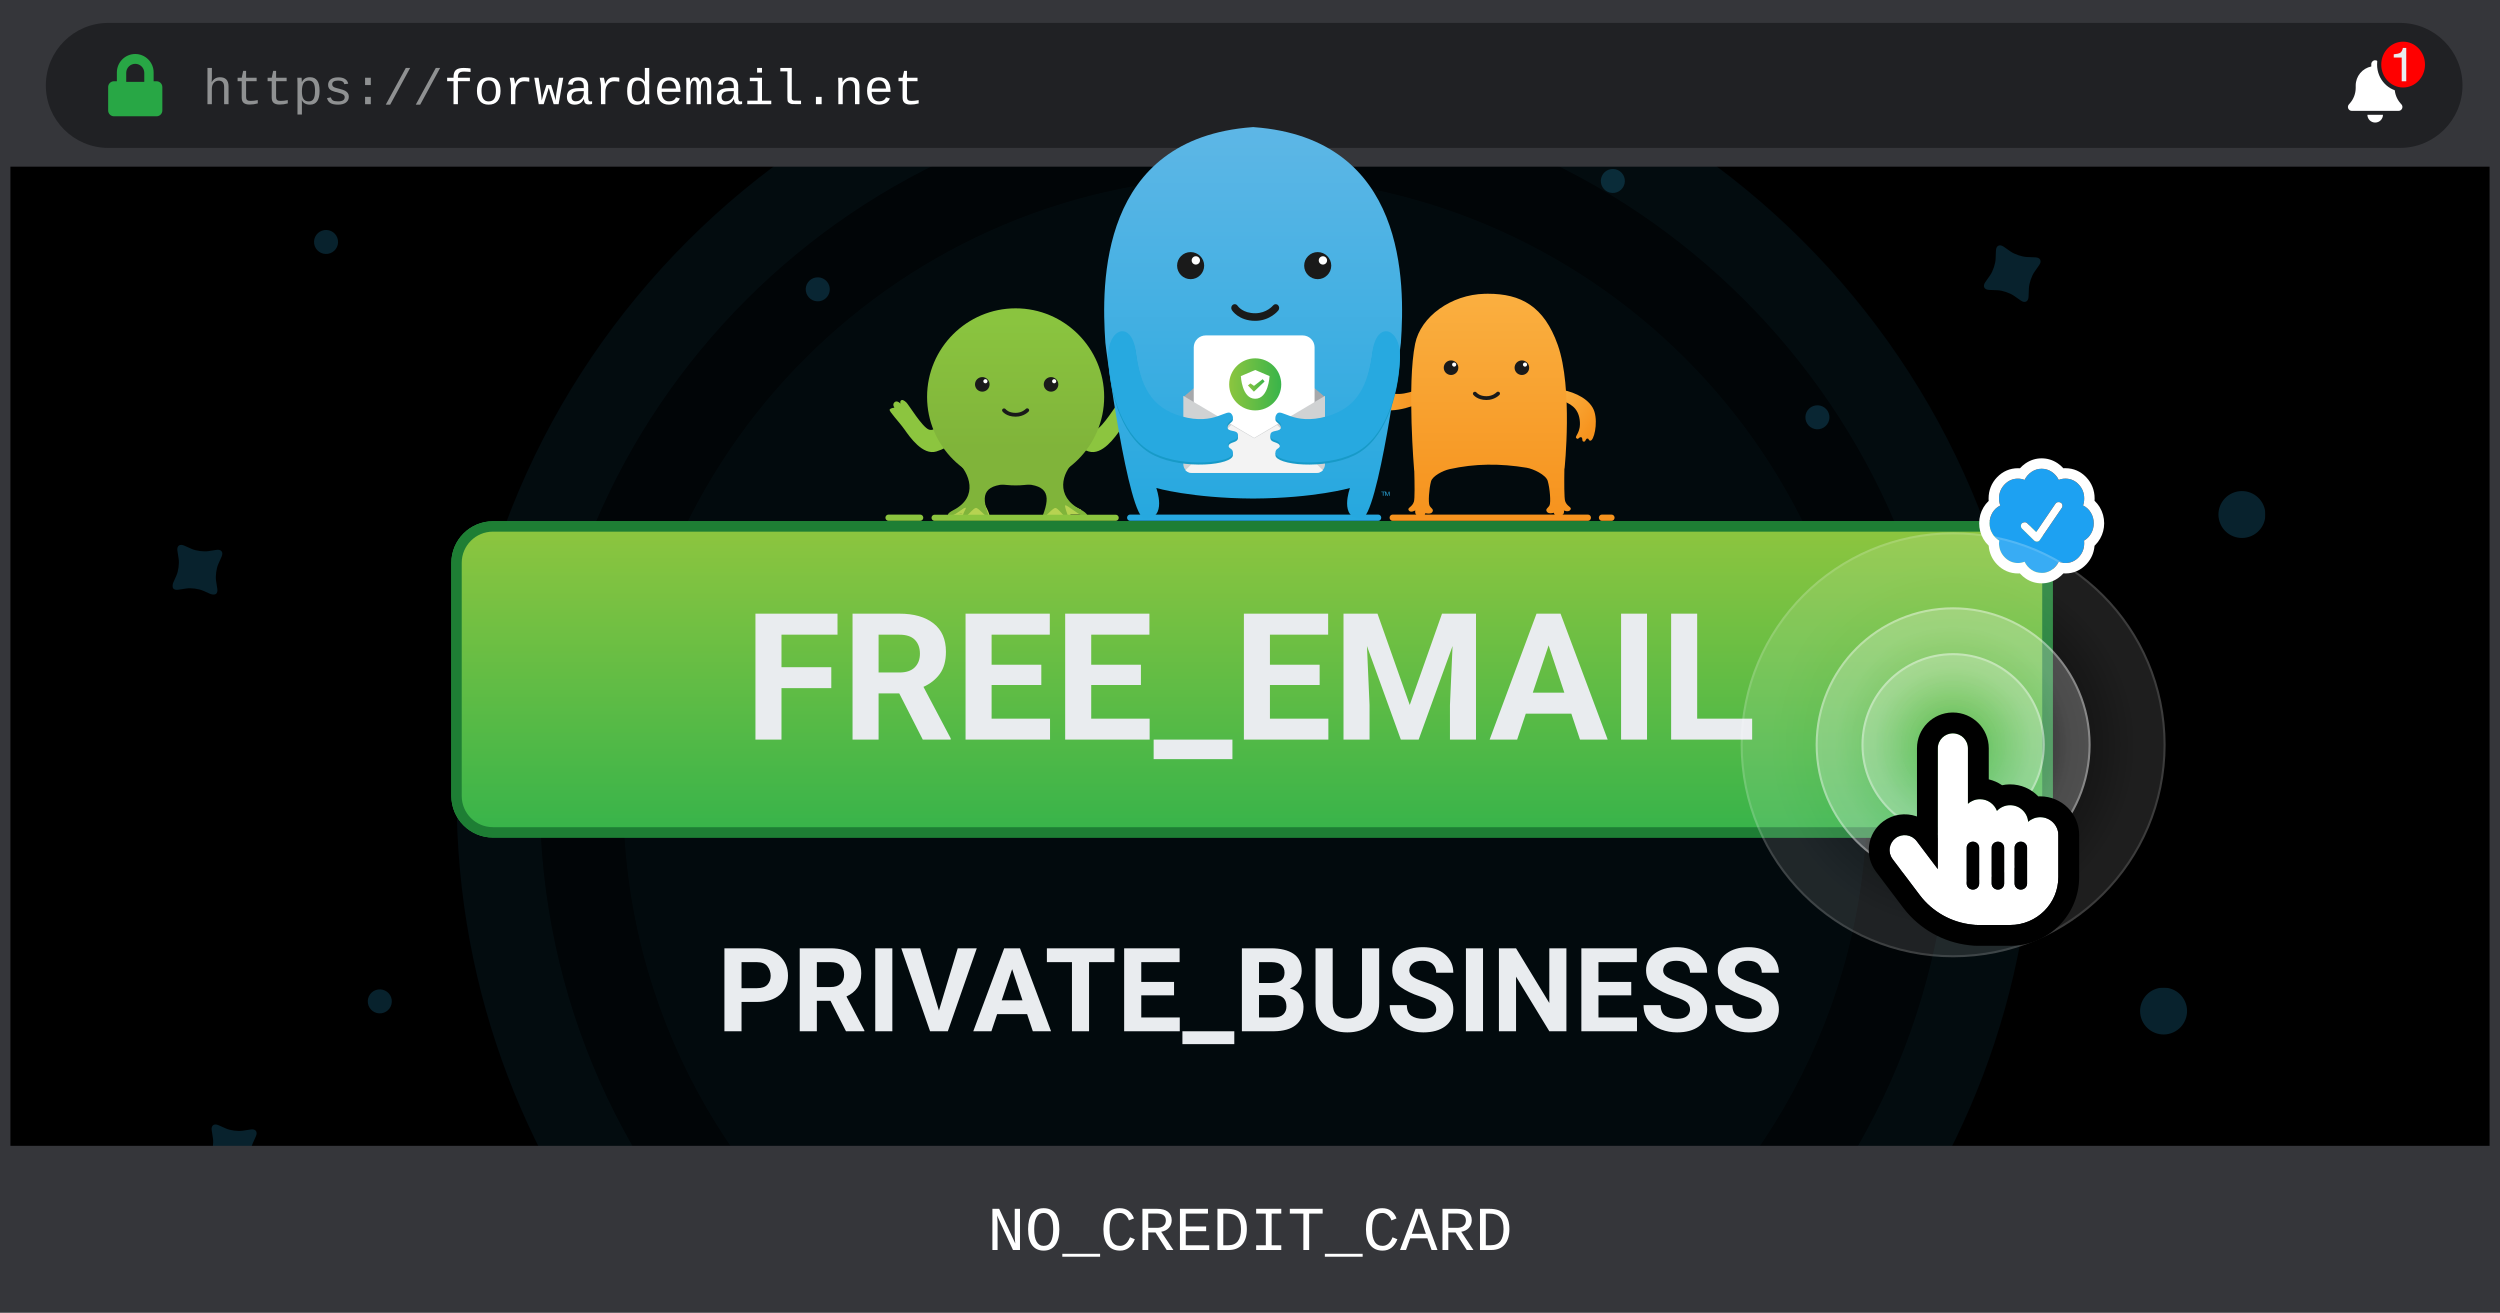
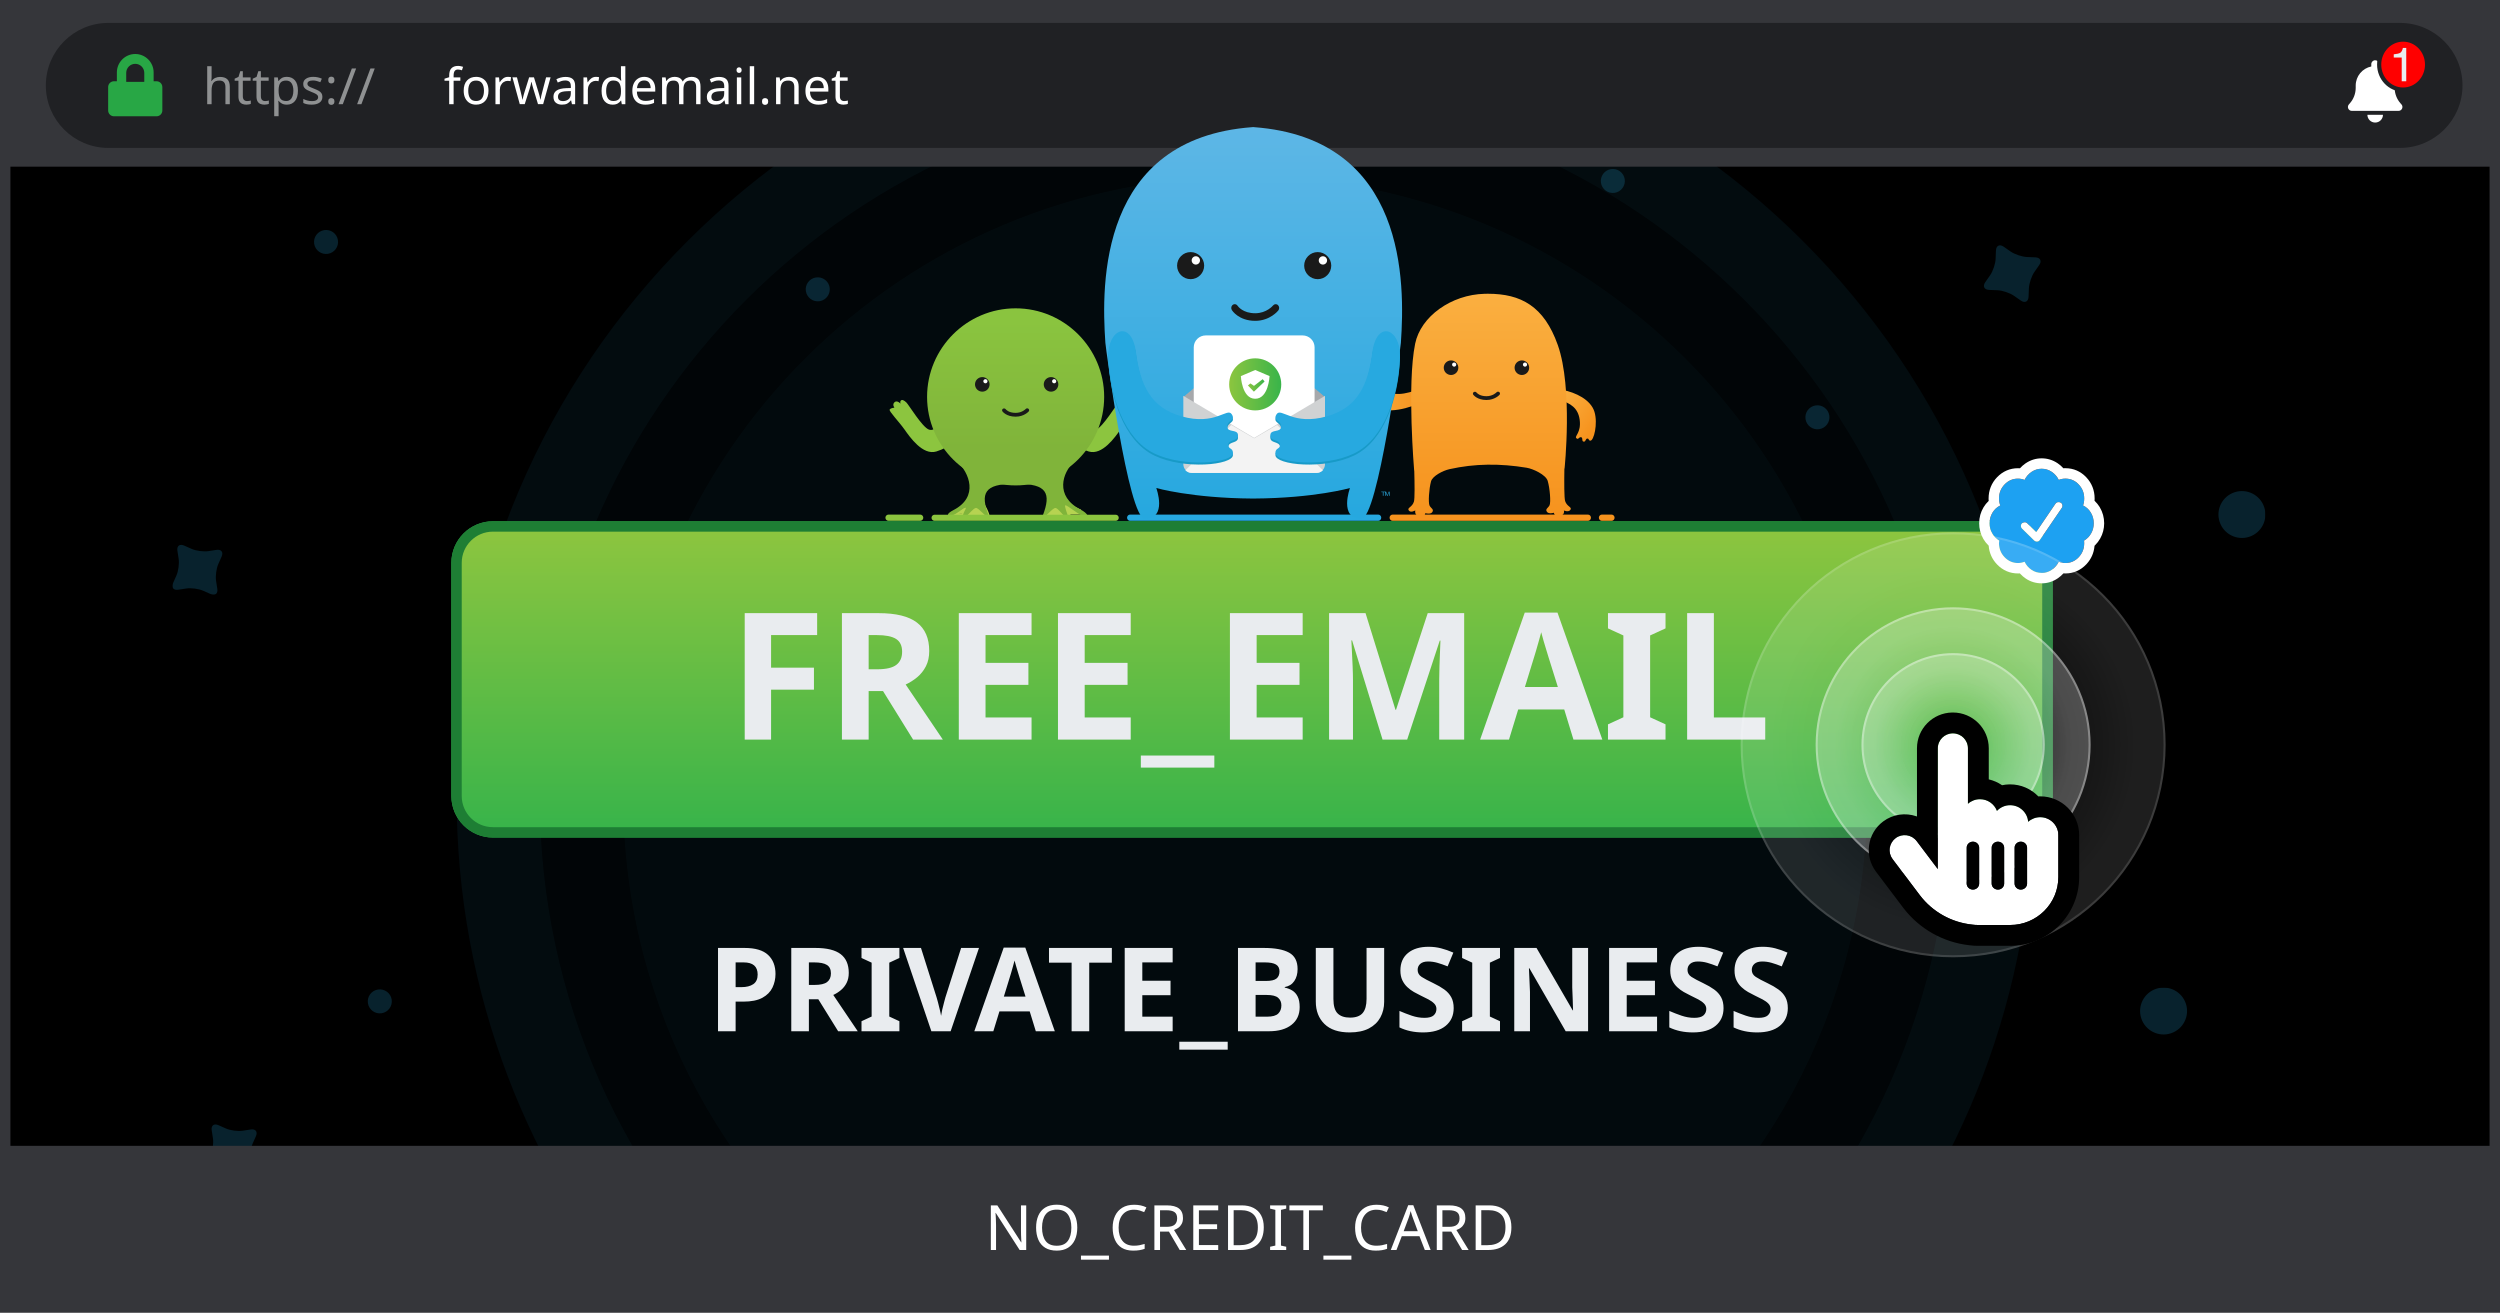
<svg xmlns="http://www.w3.org/2000/svg" xmlns:xlink="http://www.w3.org/1999/xlink" width="1200" height="630">
  <defs>
    <linearGradient id="o" x1="50.001%" x2="50.001%" y1="-.001%" y2="99.999%">
      <stop offset="0%" stop-color="#8CC53F" />
      <stop offset="100%" stop-color="#39B44A" />
    </linearGradient>
    <linearGradient id="p" x1="50%" x2="50%" y1="118.57%" y2="320.71%">
      <stop offset="0%" stop-color="#80B43A" />
      <stop offset="100%" stop-color="#8AC43F" />
    </linearGradient>
    <linearGradient id="q" x1="50%" x2="50%" y1="21.157%" y2="93.077%">
      <stop offset="0%" stop-color="#80B43A" />
      <stop offset="100%" stop-color="#8AC43F" />
    </linearGradient>
    <linearGradient id="r" x1=".001%" x2="100%" y1="50.001%" y2="50.001%">
      <stop offset="0%" stop-color="#FAAF40" />
      <stop offset="100%" stop-color="#F6931E" />
    </linearGradient>
    <linearGradient id="s" x1="10.413%" x2="88.688%" y1="85.52%" y2="21.052%">
      <stop offset="0%" stop-color="#FAAF40" />
      <stop offset="100%" stop-color="#F6931E" />
    </linearGradient>
    <linearGradient id="t" x1="50%" x2="50%" y1="99.219%" y2=".316%">
      <stop offset="0%" stop-color="#FAAF40" />
      <stop offset="100%" stop-color="#F6931E" />
    </linearGradient>
    <linearGradient id="u" x1="50%" x2="50%" y1="102.781%" y2=".36%">
      <stop offset="0%" stop-color="#5FB7E6" />
      <stop offset="100%" stop-color="#26A8DF" />
    </linearGradient>
    <linearGradient id="v" x1=".002%" x2="100.004%" y1="49.999%" y2="49.999%">
      <stop offset="0%" stop-color="#8CC53F" />
      <stop offset="100%" stop-color="#39B44A" />
    </linearGradient>
    <linearGradient id="w" x1=".001%" x2="100.001%" y1="49.999%" y2="49.999%">
      <stop offset="0%" stop-color="#8CC53F" />
      <stop offset="100%" stop-color="#39B44A" />
    </linearGradient>
    <path id="a" d="M0 0h1118.137v628.006H0z" />
    <path id="c" d="M0 624.291h757.052V0H0z" />
    <path id="e" d="M0 624.291h757.052V0H0z" />
    <path id="g" d="M0 584.394h677.135V0H0z" />
    <path id="i" d="M0 544.495h597.219V0H0z" />
    <path id="k" d="M0 243.122h1004.656V0H0z" />
    <path id="m" d="M0 106.846h1041.75V0H0z" />
    <radialGradient id="x" cx="50%" cy="50%" r="60.82%" fx="50%" fy="50%">
      <stop offset="0%" stop-color="#FFF" stop-opacity="0" />
      <stop offset="71.241%" stop-color="#FFF" stop-opacity=".5" />
      <stop offset="100%" stop-color="#FFF" stop-opacity=".5" />
    </radialGradient>
  </defs>
  <g fill="none" fill-rule="evenodd">
    <path fill="#000" stroke="#35363A" stroke-width="5" d="M2.5 2.5h1195v625H2.5z" />
    <g transform="matrix(1 0 0 -1 41 629.006)">
      <mask id="b" fill="#fff">
        <use xlink:href="#a" />
      </mask>
      <g mask="url(#b)">
        <g transform="translate(178.182 -.008)">
          <mask id="d" fill="#fff">
            <use xlink:href="#c" />
          </mask>
          <g mask="url(#d)" opacity=".1">
            <mask id="f" fill="#fff">
              <use xlink:href="#e" />
            </mask>
            <g fill="#27A9E0" fill-rule="nonzero" mask="url(#f)" opacity=".7">
              <path d="M39.96 246.335c0 186.408 151.88 338.059 338.563 338.059 186.685 0 338.57-151.65 338.57-338.06C717.093 149.31 675.927 61.71 610.137 0h55.236c57.104 66.203 91.677 152.311 91.677 246.335 0 208.408-169.805 377.956-378.527 377.956C169.808 624.291 0 454.743 0 246.335 0 152.311 34.571 66.202 91.675 0h55.239C81.123 61.708 39.961 149.31 39.961 246.335" />
            </g>
            <g transform="translate(39.961)">
              <mask id="h" fill="#fff">
                <use xlink:href="#g" />
              </mask>
              <g fill="#27A9E0" fill-rule="nonzero" mask="url(#h)" opacity=".3">
                <path d="M677.132 246.335c0 186.408-151.885 338.059-338.57 338.059C151.878 584.394 0 432.744 0 246.334 0 149.31 41.162 61.709 106.953 0h63.344C91.609 53.697 39.952 143.984 39.952 246.335c0 164.675 133.691 298.16 298.61 298.16 164.92 0 298.608-133.485 298.608-298.16C637.17 143.984 585.515 53.697 506.83 0h63.346c65.79 61.708 106.956 149.31 106.956 246.335" />
              </g>
            </g>
            <g transform="translate(79.913)">
              <mask id="j" fill="#fff">
                <use xlink:href="#i" />
              </mask>
              <g fill="#27A9E0" fill-rule="nonzero" mask="url(#j)" opacity=".6">
                <path d="M597.219 246.335c0 164.675-133.69 298.16-298.608 298.16C133.69 544.495 0 411.011 0 246.335 0 143.984 51.657 53.697 130.345 0h336.533c78.685 53.697 130.34 143.984 130.34 246.335" />
              </g>
            </g>
          </g>
        </g>
        <g transform="translate(41.745 343.53)">
          <mask id="l" fill="#fff">
            <use xlink:href="#k" />
          </mask>
          <g fill="#27A9E0" fill-rule="nonzero" mask="url(#l)" opacity=".2">
            <path d="m872.042 146.317 4.013-.156c2.384-.099 5.935-1.293 7.89-2.654l3.294-2.296c1.957-1.364 3.632-.532 3.73 1.849l.157 4.005c.094 2.379 1.289 5.925 2.654 7.877l2.295 3.287c1.368 1.954.536 3.629-1.848 3.724l-4.013.158c-2.383.097-5.931 1.288-7.889 2.652l-3.29 2.29c-1.959 1.367-3.637.538-3.729-1.845l-.159-4.004c-.092-2.382-1.29-5.927-2.655-7.88l-2.3-3.289c-1.367-1.948-.529-3.625 1.85-3.718M2.806 2.404l3.883.593c2.302.354 5.93-.128 8.062-1.072L18.34.336c2.13-.944 3.58.168 3.226 2.466l-.596 3.88c-.355 2.297.13 5.919 1.076 8.045l1.589 3.588c.945 2.125-.164 3.578-2.471 3.222l-3.878-.597c-2.306-.353-5.929.13-8.06 1.075L5.637 23.6c-2.134.944-3.585-.163-3.23-2.466l.598-3.873c.352-2.302-.131-5.92-1.077-8.052L.34 5.63c-.95-2.128.164-3.58 2.467-3.226m294.316 232.729 2.043-3.489c1.21-2.067 2.118-5.719 2.016-8.116l-.164-4.033c-.096-2.395 1.518-3.365 3.588-2.158l3.49 2.038c2.078 1.21 5.732 2.115 8.131 2.02l4.041-.167c2.395-.103 3.37 1.511 2.157 3.584l-2.037 3.483c-1.212 2.072-2.122 5.724-2.023 8.12l.166 4.034c.1 2.395-1.517 3.358-3.588 2.152l-3.49-2.034c-2.073-1.21-5.732-2.116-8.13-2.017l-4.04.166c-2.396.098-3.366-1.515-2.16-3.583m685.55-200.146c-1.946 5.906 1.272 12.27 7.187 14.209 5.91 1.945 12.281-1.273 14.225-7.176 1.948-5.904-1.274-12.267-7.185-14.207-5.913-1.942-12.284 1.27-14.226 7.174m-672.02 105.92c-3.151-.483-6.098 1.674-6.58 4.821-.487 3.144 1.68 6.081 4.829 6.564a5.77 5.77 0 0 0 4.287-1.048 5.76 5.76 0 0 0-2.536-10.337m-236.02 22.73a5.773 5.773 0 0 0-6.581 4.824c-.482 3.141 1.68 6.08 4.83 6.564 3.15.482 6.097-1.674 6.577-4.815a5.765 5.765 0 0 0-4.825-6.573m715.854-84.159a5.77 5.77 0 0 0-6.58 4.821 5.767 5.767 0 0 0 4.829 6.568c3.15.481 6.097-1.674 6.578-4.816a5.765 5.765 0 0 0-4.827-6.573m-98.196 113.44c-3.152-.482-6.096 1.674-6.579 4.815a5.75 5.75 0 0 0 1.05 4.285 5.767 5.767 0 0 0 3.778 2.285 5.773 5.773 0 0 0 4.288-1.047 5.756 5.756 0 0 0 2.29-3.768 5.766 5.766 0 0 0-4.827-6.57" />
          </g>
        </g>
        <g transform="translate(58.209 48.124)">
          <mask id="n" fill="#fff">
            <use xlink:href="#m" />
          </mask>
          <g fill="#27A9E0" fill-rule="nonzero" mask="url(#n)" opacity=".2">
            <path d="m1017.053 5.761 4.014-.157c2.385-.095 5.936-1.288 7.89-2.65l3.292-2.297c1.958-1.364 3.636-.535 3.73 1.85l.158 4.005c.094 2.378 1.29 5.921 2.655 7.877l2.297 3.286c1.368 1.955.534 3.626-1.85 3.722l-4.013.16c-2.383.097-5.932 1.286-7.89 2.651l-3.291 2.293c-1.957 1.364-3.633.539-3.728-1.845l-.16-4.007c-.091-2.383-1.288-5.929-2.65-7.88l-2.302-3.287c-1.369-1.948-.532-3.627 1.848-3.72M2.806 19.604l3.881.59c2.304.356 5.932-.124 8.065-1.072l3.588-1.587c2.128-.945 3.58.17 3.226 2.468l-.596 3.877c-.355 2.298.13 5.919 1.076 8.047l1.589 3.585c.945 2.125-.164 3.581-2.47 3.225l-3.879-.596c-2.306-.356-5.929.126-8.06 1.073l-3.59 1.588c-2.134.942-3.585-.163-3.23-2.468l.598-3.874c.352-2.3-.132-5.92-1.077-8.05L.34 22.83c-.948-2.128.163-3.58 2.467-3.224M928.601 92.07c-1.946 5.905 1.274 12.269 7.188 14.209 5.91 1.944 12.282-1.274 14.225-7.176 1.947-5.906-1.274-12.266-7.186-14.208-5.912-1.943-12.282 1.271-14.227 7.175M83.97 94.527a5.77 5.77 0 0 0-6.58 4.824c-.484 3.14 1.678 6.081 4.829 6.563 3.148.483 6.096-1.673 6.578-4.816a5.764 5.764 0 0 0-4.826-6.57" />
          </g>
        </g>
      </g>
    </g>
    <path fill="#35363A" d="M0 0h1200v80H0zm0 550h1200v80H0z" />
    <rect width="768.619" height="151.818" x="216.639" y="250.206" fill="#28A745" rx="20" />
    <path fill="#1E7E34" fill-rule="nonzero" d="M965.291 250.206c11.027 0 19.967 8.926 19.967 19.936v111.945c0 11.01-8.94 19.937-19.967 19.937H236.606c-11.028 0-19.967-8.926-19.967-19.937V270.142c0-11.01 8.94-19.936 19.967-19.936H965.29Z" />
    <path fill="url(#o)" d="M965.291 255.19H236.606c-8.27 0-14.975 6.694-14.975 14.952v111.945c0 8.258 6.704 14.953 14.975 14.953H965.29c8.27 0 14.975-6.695 14.975-14.953V270.142c0-8.258-6.704-14.952-14.975-14.952Z" />
-     <text text-anchor="middle" alignment-baseline="middle" fill="#FFF" font-family="Menlo,Monaco,Consolas,'Liberation Mono','Courier New'" font-size="30">
+     <text text-anchor="middle" alignment-baseline="middle" fill="#FFF" font-family="FONT_NAME" font-size="30">
      <tspan x="600" y="600">NO_CREDIT_CARD</tspan>
    </text>
-     <text text-anchor="middle" alignment-baseline="middle" fill="#E9ECEF" font-family="'Nunito Sans',BlinkMacSystemFont,'Segoe UI',Roboto,'Helvetica Neue',Arial" font-size="56" font-weight="bold">
+     <text text-anchor="middle" alignment-baseline="middle" fill="#E9ECEF" font-family="FONT_NAME" font-size="56" font-weight="bold">
      <tspan x="600" y="495">PRIVATE_BUSINESS</tspan>
    </text>
-     <text text-anchor="middle" alignment-baseline="middle" fill="#E9ECEF" font-family="'Nunito Sans',BlinkMacSystemFont,'Segoe UI',Roboto,'Helvetica Neue',Arial" font-size="85" font-weight="bold">
+     <text text-anchor="middle" alignment-baseline="middle" fill="#E9ECEF" font-family="FONT_NAME" font-size="85" font-weight="bold">
      <tspan x="600" y="355">FREE_EMAIL</tspan>
    </text>
    <rect width="1160" height="60" x="22" y="11" fill="#202124" rx="30" />
    <path fill="#28A745" fill-rule="nonzero" d="M75.136 39.001h-1.393v-4.205c0-4.895-3.96-8.878-8.825-8.878-4.865 0-8.824 3.983-8.824 8.878V39H54.7a2.796 2.796 0 0 0-2.787 2.804v11.214a2.796 2.796 0 0 0 2.787 2.804h20.436a2.796 2.796 0 0 0 2.787-2.804V41.805A2.796 2.796 0 0 0 75.136 39Zm-5.883.295h-8.67v-4.328a4.337 4.337 0 0 1 4.335-4.328 4.337 4.337 0 0 1 4.335 4.328v4.328Z" />
-     <text alignment-baseline="middle" fill="#FFF" font-family="Menlo,Monaco,Consolas,'Liberation Mono','Courier New'" font-size="24">
+     <text alignment-baseline="middle" fill="#FFF" font-family="MONOSPACE_NAME" font-size="24">
      <tspan x="213" y="50">forwardemail.net</tspan>
    </text>
    <path fill="#8CC53F" fill-rule="nonzero" d="M453.766 201.29c-2.123.982-4.697 6.087-7.907 4.903-3.21-1.183-9.714-11.978-10.798-13.01-1.174-1.116-2.093-1.494-2.639-.912-.546.584-.166 1.484-.166 1.484s-1.653-1.863-2.917-.662c-1.195 1.136-.004 2.628-.004 2.628s-1.57-.048-2.293.859c-.55.689 4.435 5.761 7.159 9.63 2.462 3.496 8.702 12.52 15.243 10.498 6.542-2.023 11.527-6.381 10.661-9.686-.864-3.304-3.412-7.087-6.34-5.732m64.47 0c2.123.982 4.697 6.087 7.907 4.903 3.209-1.183 9.715-11.978 10.798-13.01 1.175-1.116 2.093-1.494 2.639-.912.546.584.166 1.484.166 1.484s1.652-1.863 2.917-.662c1.194 1.136.003 2.628.003 2.628s1.57-.048 2.293.859c.55.689-4.435 5.761-7.158 9.63-2.462 3.496-8.703 12.52-15.244 10.498-6.541-2.023-11.526-6.381-10.66-9.686.865-3.304 3.412-7.087 6.34-5.732" />
    <path fill="#B6D351" fill-rule="nonzero" d="M456 247.487c3.417-.153 6.537-2.033 5.898-.037-.64 1.995 1.183 1.978 3.035.444.78-.645 8.273-.477 9.31.163 2.11 1.304-.658-4.94-2.6-7.413-1.944-2.475-7.707 2.695-15.643 6.843" />
    <path fill="#B6D351" fill-rule="nonzero" d="M463.696 248.165H456v-1.802h7.696v1.802ZM519 244.758c-3.41-.147-5.933 1.67-5.297 3.582-1.046-3.137 1.386 2.676-2.146-.13-.107-.087-7.354-1.269-9.286-.123-2.105 1.249.655-4.734 2.594-7.103 1.938-2.37 6.218-.201 14.135 3.774" />
    <path fill="#B6D351" fill-rule="nonzero" d="M519 247h-9v-4l8.7 1.598z" />
    <path fill="url(#p)" fill-rule="nonzero" d="M34.552 186.33c5.565-5.124 10.523-16.811-1.977-23.219-3.281-1.679-3.176-2.883-1.09-2.643 2.31.266 6.336 4.249 6.983 3.803.569-.393-.917-1.595-1.284-3.808-.215-1.294.371-1.146 1.395-.417 1.435 1.02 3.697 4.097 4.894 4.14.67.022 2.03-1.245 3.322-2.512 1.997-1.957 3.84-3.915 2.754-1.116-4.098 10.555-2.037 15.3 12.094 15.13.275-.016.568-.024.896-.016.33-.008.622 0 .899.016 14.13.17 16.191-4.575 12.094-15.13-1.087-2.799.754-.841 2.752 1.116 1.292 1.267 2.651 2.534 3.322 2.512 1.199-.043 3.46-3.414 4.894-4.433.693-.493.992-.385 1.139-.276.083.061.117.122.147.074-.522 2.247-1.989 5.528-1.465 5.89.647.446 7.293-5.292 9.605-5.558 2.086-.24 1.026 1.841-2.254 3.52-12.501 6.408-8.708 17.803-3.143 22.926-.123 1.114-14.056 1.671-27.99 1.671-13.932 0-27.866-.557-27.987-1.67M87.897 159c-.06.356-.083.505-.111.551.043-.182.08-.366.111-.551" transform="matrix(1 0 0 -1 425 408)" />
    <path fill="url(#q)" fill-rule="nonzero" d="M20 129.5C20 106.09 39.092 87 62.498 87 85.906 87 105 106.091 105 129.5c0 23.408-19.092 42.5-42.5 42.5S20 152.908 20 129.5" transform="matrix(1 0 0 -1 425 320)" />
    <path fill="#1A1A1A" fill-rule="nonzero" d="M504.5 188a3.506 3.506 0 0 0 3.5-3.5 3.506 3.506 0 0 0-3.5-3.5 3.506 3.506 0 0 0-3.5 3.5 3.507 3.507 0 0 0 3.5 3.5" />
    <path fill="#FFF" fill-rule="nonzero" d="M506.021 184a1.01 1.01 0 0 0 .979-1 1.01 1.01 0 0 0-.979-1 1.01 1.01 0 0 0-1.021 1c0 .552.457 1 1.021 1" />
    <path fill="#1A1A1A" fill-rule="nonzero" d="M471.5 188a3.507 3.507 0 0 0 3.5-3.5 3.507 3.507 0 0 0-3.5-3.5 3.506 3.506 0 0 0-3.5 3.5 3.507 3.507 0 0 0 3.5 3.5" />
    <path fill="#FFF" fill-rule="nonzero" d="M473 184c.559-.023 1-.464 1-1s-.441-.977-1-1c-.559.023-1 .464-1 1s.441.977 1 1" />
    <path fill="#1A1A1A" fill-rule="nonzero" d="M493.665 196.216a.973.973 0 0 0-1.334.104c-.017.018-1.73 1.86-4.844 1.86-3.324 0-4.65-1.613-4.781-1.785a.979.979 0 0 0-1.293-.197.887.887 0 0 0-.273 1.226c.074.105 1.862 2.576 6.347 2.576 4.02 0 6.196-2.396 6.285-2.495a.89.89 0 0 0-.106-1.289" />
    <path fill="url(#r)" fill-rule="nonzero" d="M229.448 133.774c-.604-.248-.968.23-1.336.708-.366.472-.735.944-1.346.716-1.52-.568.13-2.302-1.066-3-.434-.253-.706-.09-.998.072-.302.167-.625.336-1.175.043-1.997-1.064 1.908-11.55 7.926-16.271 6.148-4.825 16.496-3.26 24.361.195 6.082 2.67 5.553 8.665-1.696 6.238-7.252-2.428-12.903-2.535-17.806 2.917-5.439 6.049-2.783 10.34-4.67 10.585a2.542 2.542 0 0 1-.317.023c-1.426 0-.443-1.637-1.877-2.226" transform="matrix(1 0 0 -1 425 310)" />
    <path fill="url(#s)" fill-rule="nonzero" d="M323.291 146.118c5.608-1.6 9.212-3.993 9.958-9.63.829-6.253-2.685-7.852-1.603-8.831.625-.565.893-.238 1.245.09.259.24.562.48 1.083.369.967-.208.106-1.844 1.077-2.083.635-.157.852.279 1.07.716.196.39.393.779.89.746.778-.054.39-.92 1.318-1.02 1.714-.186 3.756 8.247 1.994 13.901-1.8 5.777-8.987 9.279-15.423 10.487a7.64 7.64 0 0 1-1.415.137c-3.931 0-5.236-3.444-.194-4.882" transform="matrix(1 0 0 -1 425 338)" />
    <path fill="url(#t)" fill-rule="nonzero" d="M287.617 186.98c-16.016-.388-30.7-10.892-33.353-23.98-3.973-19.609-.46-60.95-.46-60.95h.044c.185-6.429.272-13.454-.172-14.864-.853-2.715-3.354-2.847-2.501-4.153.92-1.407 3.172-.022 3.172-.022s-.65-2.497 2.06-2.949c2.668-.443 2.73 1.622 2.73 1.622s2.447-.723 3.307.436c1.05 1.414-.577 1.843-1.26 3.2-.683 1.358-.272 8.076.725 11.66.697 2.506 5.61 5.104 8.848 5.823 12.274 2.724 24.213 2.788 37.067.677 3.016-.495 9.197-3.33 10.082-6.342 1.045-3.571 1.55-10.283.885-11.65-.662-1.365-2.285-1.819-1.215-3.217.876-1.146 3.306-.39 3.306-.39s.098-2.065 2.761-1.584c2.704.49 2.016 2.685 2.016 2.685s2.271-1.063 3.173.357c.835 1.317-1.668 1.417-2.558 4.118-.482 1.458-.475 8.986-.368 15.609l.076.001s4.08 38.594-3.237 59.32C316.143 181.093 304.971 187 289.22 187c-.528 0-1.063-.008-1.602-.02" transform="matrix(1 0 0 -1 425 328)" />
    <path fill="#1A1A1A" fill-rule="nonzero" d="M730.5 180a3.506 3.506 0 0 0 3.5-3.5 3.506 3.506 0 0 0-3.5-3.5 3.506 3.506 0 0 0-3.5 3.5 3.507 3.507 0 0 0 3.5 3.5" />
    <path fill="#FFF" fill-rule="nonzero" d="M731.979 176c.561 0 1.021-.45 1.021-1 0-.551-.46-1-1.021-1a1.01 1.01 0 0 0-.979 1c0 .536.432.976.979 1" />
    <path fill="#1A1A1A" fill-rule="nonzero" d="M696.5 180a3.507 3.507 0 0 0 3.5-3.5 3.506 3.506 0 0 0-3.5-3.5 3.507 3.507 0 0 0-3.5 3.5 3.508 3.508 0 0 0 3.5 3.5" />
    <path fill="#FFF" fill-rule="nonzero" d="M698.005 176c.558-.028.995-.467.995-1 0-.533-.437-.972-.995-1-.562.023-1.005.464-1.005 1s.443.976 1.005 1" />
    <path fill="#1A1A1A" fill-rule="nonzero" d="M719.667 188.217a.974.974 0 0 0-1.335.103c-.018.018-1.73 1.86-4.845 1.86-3.325 0-4.65-1.612-4.781-1.785a.98.98 0 0 0-1.293-.197.887.887 0 0 0-.273 1.226c.074.106 1.862 2.576 6.347 2.576 4.022 0 6.197-2.396 6.285-2.495a.889.889 0 0 0-.106-1.288" />
    <path fill="#27A9E0" fill-rule="nonzero" d="M663 248.5c0 .827-.654 1.5-1.46 1.5H542.462a1.455 1.455 0 0 1-1.266-.75 1.534 1.534 0 0 1 0-1.5c.261-.464.744-.75 1.266-.75H661.54c.388 0 .759.158 1.033.44.273.28.427.662.427 1.06" />
    <path fill="#8CC53F" fill-rule="nonzero" d="M537 248.535a1.46 1.46 0 0 1-1.454 1.465h-86.949c-.52 0-1-.28-1.26-.732a1.473 1.473 0 0 1 0-1.465c.26-.454.74-.733 1.26-.733h86.949c.386 0 .756.154 1.029.43.273.274.425.647.425 1.035m-93.821-.035c0 .828-.664 1.5-1.487 1.5H426.49a1.496 1.496 0 0 1-1.491-1.5c0-.828.668-1.5 1.491-1.5h15.2c.824 0 1.488.673 1.488 1.5" />
    <path fill="#F6931E" fill-rule="nonzero" d="M763.663 248.5c0 .827-.654 1.5-1.46 1.5h-93.74c-.388 0-.76-.158-1.035-.44a1.52 1.52 0 0 1-.428-1.06c0-.398.153-.78.428-1.062a1.441 1.441 0 0 1 1.035-.438h93.74c.387 0 .76.158 1.033.44.274.28.427.662.427 1.06m3.787 0c0 .827.654 1.5 1.461 1.5h4.627c.81 0 1.462-.673 1.462-1.5 0-.398-.153-.78-.427-1.061a1.442 1.442 0 0 0-1.035-.439h-4.627c-.388 0-.76.158-1.034.44a1.516 1.516 0 0 0-.426 1.06" />
    <path fill="url(#u)" fill-rule="nonzero" d="M176.5 188a2.46 2.46 0 0 1-.392-.034c-73.533-5.456-72.507-75.15-70.531-103.504.162-2.285 11.026-84.424 18.96-84.462 10.954-.052 5.479 14.753 5.479 14.753s16.911-4.86 46.092-5.051v-.008c.133.001.26.003.392.003s.259-.002.393-.003v.008c29.18.19 46.09 5.05 46.09 5.05S217.51-.051 228.464 0c7.934.038 18.8 82.177 18.96 84.462 1.977 28.354 3 98.048-70.53 103.504 0 0-.216.034-.353.034h-.04" transform="matrix(1 0 0 -1 425 249)" />
    <path fill="#1A1A1A" fill-rule="nonzero" d="M632.501 134c3.58 0 6.499-2.921 6.499-6.5 0-3.582-2.92-6.5-6.5-6.5-3.579 0-6.5 2.92-6.5 6.5 0 3.579 2.921 6.5 6.501 6.5" />
    <path fill="#FFF" fill-rule="nonzero" d="M635.001 127a2.004 2.004 0 0 0 1.999-2c0-1.1-.898-2-1.999-2-1.105.002-2 .897-2.001 2 0 1.1.898 2 2.001 2" />
    <path fill="#1A1A1A" fill-rule="nonzero" d="M571.5 134c3.58 0 6.5-2.921 6.5-6.5 0-3.582-2.92-6.5-6.5-6.5s-6.5 2.918-6.5 6.5c0 3.579 2.92 6.5 6.5 6.5" />
    <path fill="#FFF" fill-rule="nonzero" d="M574.002 127a2.003 2.003 0 0 0 1.998-2 2.001 2.001 0 1 0-1.998 2" />
    <path fill="#1A1A1A" fill-rule="nonzero" d="M613.41 146.432c-.705-.643-1.756-.55-2.357.208-.029.036-3.053 3.718-8.552 3.718-5.87 0-8.21-3.223-8.444-3.566-.382-.608-1.066-.906-1.73-.752-.665.153-1.178.727-1.299 1.452-.081.472.014.96.265 1.357.131.21 3.288 5.151 11.209 5.151 7.098 0 10.94-4.791 11.097-4.992.601-.768.517-1.92-.188-2.575" />
    <path fill="#A6A8AB" fill-rule="nonzero" d="M636 190.705 602 211l-34-20.295c0-.015 0-.038.004-.055.028-.128 1.903-1.715 4.767-4.068.027-.021.05-.043.076-.067C582.237 178.8 602 163 602 163s19.762 15.8 29.15 23.516c2.908 2.387 4.818 4 4.844 4.135a.222.222 0 0 1 .006.054" />
    <path fill="#FFF" fill-rule="nonzero" d="M588.145 213h37.093a5.788 5.788 0 0 0 4.074-1.673 5.679 5.679 0 0 0 1.686-4.037l.002-40.577a5.683 5.683 0 0 0-1.686-4.039 5.793 5.793 0 0 0-4.076-1.674H578.76a5.79 5.79 0 0 0-4.074 1.674 5.68 5.68 0 0 0-1.686 4.038v31.272L588.145 213Z" />
    <path fill="#D0D2D3" fill-rule="nonzero" d="M636 190v32.83c0 2.295-1.864 4.17-4.143 4.17h-59.726c-2.28 0-4.131-1.876-4.131-4.17V190l34 20.177L636 190Z" />
    <path fill="#F3F3F3" fill-rule="nonzero" d="m635 225.712-21.981-21.71-11.016 6.416L590.98 204 569 225.711a4.148 4.148 0 0 0 3.001 1.289h59.992a4.16 4.16 0 0 0 3.007-1.289" />
    <path fill="#179AC8" fill-rule="nonzero" d="M532.021 172.64c.764 18.007 7.343 38.93 22.03 46.02 14.372 6.943 37.596 4.554 37.752-.19.085-2.57-2.367-1.838-2.213-3.98.208-2.898 4.97-1.404 4.64-4.79-.272-2.743-4.951-1.013-5.133-3.726-.232-3.46 4.299-2.855 2.107-6.177-2.19-3.32-7.786 5.66-24.113 1.04-14.716-4.163-19.712-14.9-21.83-30.794-2.118-15.896-13.829-11.326-13.24 2.596m139.958 0c-.762 18.008-7.342 38.932-22.027 46.022-14.375 6.942-37.598 4.553-37.754-.19-.085-2.57 2.367-1.839 2.213-3.98-.21-2.9-4.974-1.405-4.64-4.792.272-2.742 4.95-1.012 5.132-3.726.233-3.46-4.297-2.855-2.108-6.175 2.194-3.32 7.788 5.66 24.114 1.039 14.716-4.163 19.712-14.9 21.83-30.794 2.118-15.896 13.829-11.326 13.24 2.596" />
    <path fill="#27A9E0" fill-rule="nonzero" d="M532.021 171.639c.764 18.008 7.343 38.931 22.03 46.022 14.372 6.94 37.596 4.554 37.752-.19.085-2.57-2.367-1.838-2.213-3.982.208-2.897 4.97-1.404 4.64-4.79-.272-2.743-4.951-1.011-5.133-3.727-.232-3.46 4.299-2.854 2.107-6.177-2.19-3.318-7.786 5.662-24.113 1.041-14.716-4.162-19.712-14.898-21.83-30.793-2.118-15.897-13.829-11.325-13.24 2.597m139.958-.001c-.762 18.008-7.342 38.931-22.027 46.022-14.375 6.94-37.598 4.554-37.754-.19-.085-2.57 2.367-1.84 2.213-3.982-.21-2.897-4.974-1.404-4.64-4.79.272-2.743 4.95-1.011 5.132-3.727.233-3.46-4.297-2.854-2.108-6.177 2.194-3.318 7.788 5.662 24.114 1.041 14.716-4.162 19.712-14.898 21.83-30.793 2.118-15.896 13.829-11.325 13.24 2.597" />
    <path fill="url(#v)" d="m176.915 123.79-1.721 1.171-1.194-.98 2.86-2.981.007.005.004-.005 5.129 4.874-.916 1.126z" transform="matrix(1 0 0 -1 425 309)" />
    <path fill="url(#w)" d="M165 123.499c0-6.9 5.596-12.499 12.499-12.499 6.904 0 12.501 5.596 12.501 12.499 0 6.904-5.597 12.501-12.501 12.501-6.903 0-12.499-5.597-12.499-12.501m5.609 3.975 6.89 2.934h.001l6.89-2.934s-.459-10.88-6.89-10.88c-6.433 0-6.891 10.882-6.891 10.882" transform="matrix(1 0 0 -1 425 308)" />
    <path fill="#2AA9DF" fill-rule="nonzero" d="M663.768 238v-1.763H663V236h1.846v.237h-.77V238h-.308Zm1.079 0v-2h.448l.535 1.416c.049.132.086.23.108.296a11.3 11.3 0 0 1 .12-.32l.54-1.392H667v2h-.288v-1.674l-.656 1.674h-.27l-.652-1.702V238h-.288Z" />
-     <text alignment-baseline="middle" fill="#8F9192" font-family="Menlo,Monaco,Consolas,'Liberation Mono','Courier New'" font-size="24">
+     <text alignment-baseline="middle" fill="#8F9192" font-family="MONOSPACE_NAME" font-size="24">
      <tspan x="97.41" y="50">https://</tspan>
    </text>
    <path fill="#FFF" fill-rule="nonzero" d="M1140.085 28.92c-1.034 0-1.87.835-1.87 1.87v1.121c-4.264.865-7.477 4.638-7.477 9.16v1.098a11.24 11.24 0 0 1-2.834 7.454l-.432.485a1.876 1.876 0 0 0-.31 2.01c.298.672.97 1.104 1.706 1.104h22.433c.736 0 1.402-.432 1.706-1.104a1.865 1.865 0 0 0-.31-2.01l-.432-.485a11.232 11.232 0 0 1-2.834-7.454v-1.098c0-4.522-3.213-8.295-7.477-9.16v-1.122a1.867 1.867 0 0 0-1.87-1.869Zm2.646 28.818a3.74 3.74 0 0 0 1.092-2.647h-7.478a3.74 3.74 0 0 0 1.093 2.647 3.74 3.74 0 0 0 2.647 1.092 3.74 3.74 0 0 0 2.646-1.092Z" />
    <ellipse cx="1153.5" cy="31" fill="red" fill-rule="nonzero" stroke="#202124" stroke-width="2" rx="11.5" ry="12" />
    <path fill="#E9ECEF" fill-rule="nonzero" d="M1149 27.623v-1.549c1.474-.142 2.503-.38 3.085-.712.582-.333 1.017-1.12 1.304-2.362H1155v16h-2.178V27.623H1149Z" />
    <path fill="#1DA1F2" fill-rule="nonzero" d="M1005 251.172c0 1.748-.42 3.369-1.26 4.853-.84 1.485-1.963 2.647-3.379 3.457.04.264.059.674.059 1.23 0 2.647-.889 4.893-2.647 6.749-1.767 1.865-3.896 2.793-6.386 2.793a8.362 8.362 0 0 1-3.184-.615 9.685 9.685 0 0 1-3.379 3.877A8.396 8.396 0 0 1 980 275c-1.787 0-3.408-.479-4.854-1.455-1.455-.967-2.568-2.266-3.35-3.906a8.326 8.326 0 0 1-3.183.615c-2.49 0-4.629-.928-6.416-2.793-1.787-1.856-2.676-4.111-2.676-6.748 0-.293.04-.703.108-1.23-1.416-.82-2.54-1.973-3.379-3.458a9.791 9.791 0 0 1-1.25-4.853c0-1.856.469-3.565 1.396-5.108.928-1.543 2.178-2.685 3.74-3.427a9.657 9.657 0 0 1-.615-3.35c0-2.637.89-4.892 2.676-6.748 1.787-1.855 3.926-2.793 6.416-2.793 1.114 0 2.178.205 3.184.615a9.685 9.685 0 0 1 3.379-3.877c1.465-.986 3.076-1.484 4.824-1.484 1.748 0 3.36.498 4.824 1.475a9.76 9.76 0 0 1 3.38 3.877 8.326 8.326 0 0 1 3.183-.616c2.49 0 4.619.928 6.386 2.793 1.768 1.866 2.647 4.112 2.647 6.748 0 1.23-.186 2.344-.557 3.35 1.563.742 2.813 1.885 3.74 3.428.928 1.552 1.397 3.261 1.397 5.117Zm-25.808 7.981 10.514-15.406c.269-.409.348-.856.259-1.333-.1-.477-.348-.857-.766-1.11a1.973 1.973 0 0 0-1.363-.282 1.75 1.75 0 0 0-1.194.72l-9.26 13.625-4.268-4.165c-.378-.37-.816-.545-1.304-.525a2.033 2.033 0 0 0-1.303.525c-.338.331-.507.75-.507 1.256 0 .496.17.914.507 1.255l5.86 5.732.288.224c.338.224.686.331 1.025.331.666-.01 1.173-.282 1.512-.847Z" />
    <path fill="#FFF" fill-rule="nonzero" d="M980 220c2.734 0 5.31.79 7.617 2.327a14.963 14.963 0 0 1 2.777 2.406l.032.038.084-.007c.146-.01.291-.016.437-.02l.44-.008c3.876 0 7.313 1.502 10.016 4.354 2.653 2.8 4.017 6.28 4.017 10.187 0 .328-.01.652-.028.972l-.011.137.11.1a13.979 13.979 0 0 1 2.173 2.632l.232.372c1.395 2.335 2.104 4.93 2.104 7.682 0 2.606-.64 5.076-1.908 7.316a14.519 14.519 0 0 1-2.434 3.2l-.286.272-.03.346c-.31 3.134-1.55 5.95-3.67 8.302l-.27.292c-2.702 2.852-6.139 4.354-10.015 4.354-.293 0-.585-.01-.874-.028l-.082-.006-.173.193a14.596 14.596 0 0 1-2.263 1.99l-.36.247A13.395 13.395 0 0 1 980 280c-2.782 0-5.378-.775-7.62-2.29a14.332 14.332 0 0 1-2.654-2.27l-.194-.217-.042.004c-.146.009-.291.016-.437.02l-.44.007c-3.869 0-7.306-1.495-10.017-4.324-2.41-2.503-3.774-5.576-4.03-9.013l-.001-.013-.245-.234a14.459 14.459 0 0 1-2.202-2.808l-.232-.396a14.79 14.79 0 0 1-1.886-7.294c0-2.755.712-5.356 2.111-7.684a14.032 14.032 0 0 1 2.399-2.993l.061-.057-.019-.217c-.01-.155-.018-.31-.023-.467l-.008-.467c0-3.925 1.386-7.425 4.075-10.217 2.722-2.826 6.157-4.324 10.017-4.324.293 0 .585.01.874.028l.082.006.04-.045a14.676 14.676 0 0 1 2.391-2.134l.383-.264c2.289-1.541 4.872-2.337 7.617-2.337Zm0 5c-1.748 0-3.36.498-4.824 1.484a9.685 9.685 0 0 0-3.38 3.877 8.362 8.362 0 0 0-3.183-.615c-2.49 0-4.629.938-6.416 2.793-1.787 1.856-2.676 4.111-2.676 6.748 0 1.113.206 2.236.616 3.35-1.563.742-2.813 1.884-3.74 3.427-.928 1.543-1.397 3.252-1.397 5.108a9.79 9.79 0 0 0 1.25 4.853c.84 1.485 1.963 2.637 3.379 3.457-.068.528-.108.938-.108 1.23 0 2.638.89 4.893 2.676 6.749 1.787 1.865 3.926 2.793 6.416 2.793a8.326 8.326 0 0 0 3.184-.615c.781 1.64 1.894 2.94 3.35 3.906 1.445.976 3.066 1.455 4.853 1.455 1.748 0 3.36-.488 4.824-1.484a9.685 9.685 0 0 0 3.38-3.877 8.36 8.36 0 0 0 3.183.615c2.49 0 4.619-.928 6.386-2.793 1.758-1.856 2.647-4.102 2.647-6.748 0-.557-.02-.967-.059-1.23 1.416-.811 2.54-1.973 3.38-3.458.84-1.484 1.259-3.105 1.259-4.853 0-1.856-.469-3.565-1.396-5.117-.928-1.543-2.178-2.686-3.74-3.428.37-1.006.556-2.12.556-3.35 0-2.636-.879-4.882-2.647-6.748-1.767-1.865-3.896-2.793-6.386-2.793a8.326 8.326 0 0 0-3.184.616 9.76 9.76 0 0 0-3.379-3.877C983.36 225.498 981.748 225 980 225Zm7.836 16.022c.487-.068.945.02 1.363.282.418.253.666.633.766 1.11.09.477.01.924-.259 1.333l-10.514 15.406c-.339.565-.846.837-1.512.847a1.85 1.85 0 0 1-1.025-.33l-.289-.225-5.859-5.732a1.713 1.713 0 0 1-.507-1.255c0-.507.17-.925.507-1.256.378-.33.806-.506 1.303-.525.488-.02.926.155 1.304.525l4.267 4.165 9.261-13.625a1.75 1.75 0 0 1 1.194-.72Z" />
    <g fill="url(#x)" stroke="#FFF" transform="translate(836 256)">
      <circle cx="101.5" cy="101.5" r="43.5" opacity=".485" />
      <circle cx="101.5" cy="101.5" r="65.5" opacity=".485" />
      <circle cx="101.5" cy="101.5" r="101.5" opacity=".235" />
    </g>
    <path fill="#FFF" fill-rule="nonzero" d="M930.147 359.188c0-3.972 3.236-7.188 7.231-7.188 3.996 0 7.232 3.216 7.232 7.188v26.63a8.673 8.673 0 0 1 5.785-2.193 8.689 8.689 0 0 1 8.136 5.606c1.59-1.67 3.833-2.731 6.328-2.731 4.574 0 8.316 3.504 8.66 7.96a8.647 8.647 0 0 1 5.803-2.21c4.791 0 8.678 3.863 8.678 8.625V421c0 12.704-10.36 23-23.141 23h-15.422c-.904 0-1.79-.054-2.657-.18-9.998-1.006-19.2-6.11-25.311-14.195l-13.017-17.25c-2.405-3.18-1.754-7.673 1.446-10.063a7.25 7.25 0 0 1 10.124 1.438l10.125 13.423v-57.986ZM950 406.875c0-1.581-1.35-2.875-3-2.875s-3 1.294-3 2.875v17.25c0 1.581 1.35 2.875 3 2.875s3-1.294 3-2.875v-17.25Zm9-2.875c-1.65 0-3 1.294-3 2.875v17.25c0 1.581 1.35 2.875 3 2.875s3-1.294 3-2.875v-17.25c0-1.581-1.35-2.875-3-2.875Zm14 2.875c0-1.581-1.35-2.875-3-2.875s-3 1.294-3 2.875v17.25c0 1.581 1.35 2.875 3 2.875s3-1.294 3-2.875v-17.25Z" />
    <path fill="#000" fill-rule="nonzero" d="M937.378 342c9.505 0 17.232 7.68 17.232 17.188v14.916l.213.05c2.14.52 4.149 1.41 5.946 2.606l.214.145.056-.011a18.665 18.665 0 0 1 3.387-.389l.433-.005c5.226 0 9.978 2.145 13.382 5.624l.142.149.04-.002c.15-.007.3-.012.449-.016l.45-.005c10.3 0 18.678 8.327 18.678 18.625V421c0 18.24-14.85 33-33.141 33h-15.422a28.64 28.64 0 0 1-3.822-.245l-.427-.048a46.276 46.276 0 0 1-31.34-17.587l-.362-.471-13.011-17.243c-5.753-7.61-4.199-18.402 3.44-24.106 4.753-3.55 10.738-4.283 15.956-2.484l.275.098v-32.726c0-9.399 7.551-17.011 16.905-17.185l.327-.003Zm0 10c-3.995 0-7.231 3.216-7.231 7.188v57.985l-10.125-13.423a7.25 7.25 0 0 0-10.124-1.438 7.149 7.149 0 0 0-1.446 10.063l13.017 17.25c6.11 8.086 15.313 13.19 25.31 14.195.868.126 1.754.18 2.658.18h15.422C977.64 444 988 433.704 988 421v-20.125c0-4.762-3.887-8.625-8.678-8.625a8.647 8.647 0 0 0-5.803 2.21c-.344-4.456-4.086-7.96-8.66-7.96-2.495 0-4.737 1.06-6.328 2.731a8.689 8.689 0 0 0-8.136-5.606 8.673 8.673 0 0 0-5.785 2.192v-26.63c0-3.97-3.236-7.187-7.232-7.187ZM947 404c1.65 0 3 1.294 3 2.875v17.25c0 1.581-1.35 2.875-3 2.875s-3-1.294-3-2.875v-17.25c0-1.581 1.35-2.875 3-2.875Zm12 0c1.65 0 3 1.294 3 2.875v17.25c0 1.581-1.35 2.875-3 2.875s-3-1.294-3-2.875v-17.25c0-1.581 1.35-2.875 3-2.875Zm11 0c1.65 0 3 1.294 3 2.875v17.25c0 1.581-1.35 2.875-3 2.875s-3-1.294-3-2.875v-17.25c0-1.581 1.35-2.875 3-2.875Z" />
  </g>
</svg>
